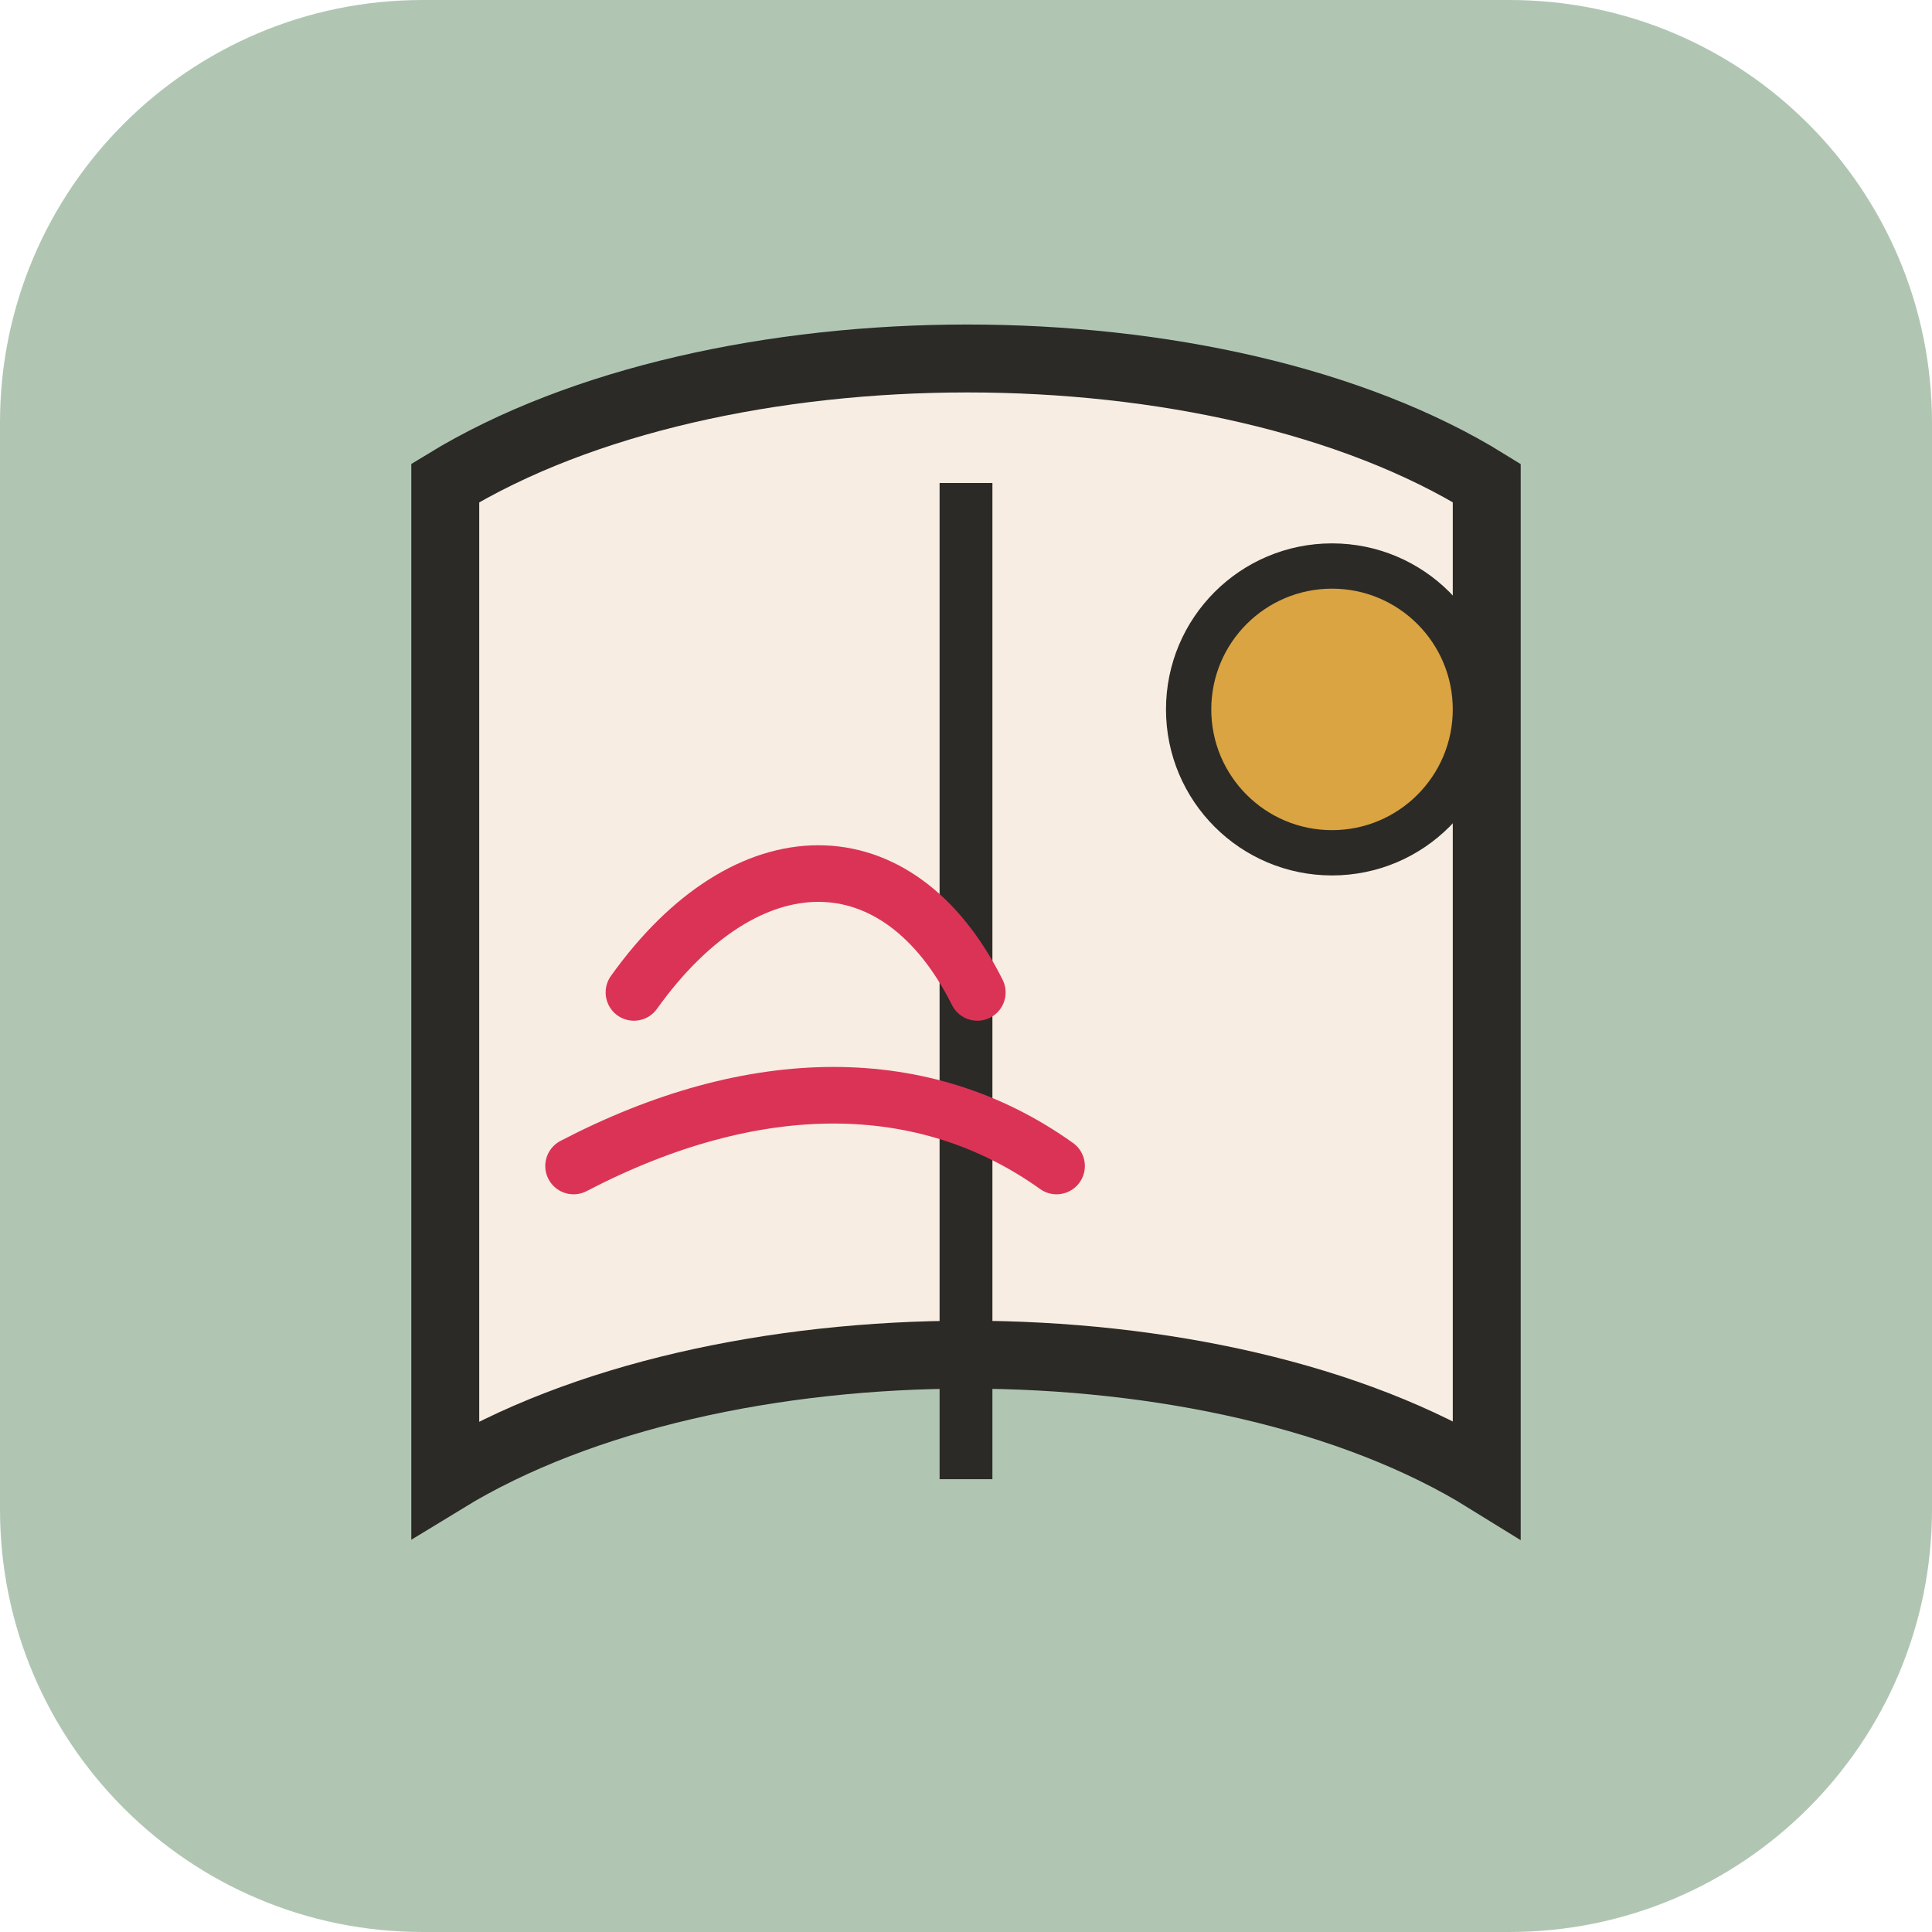
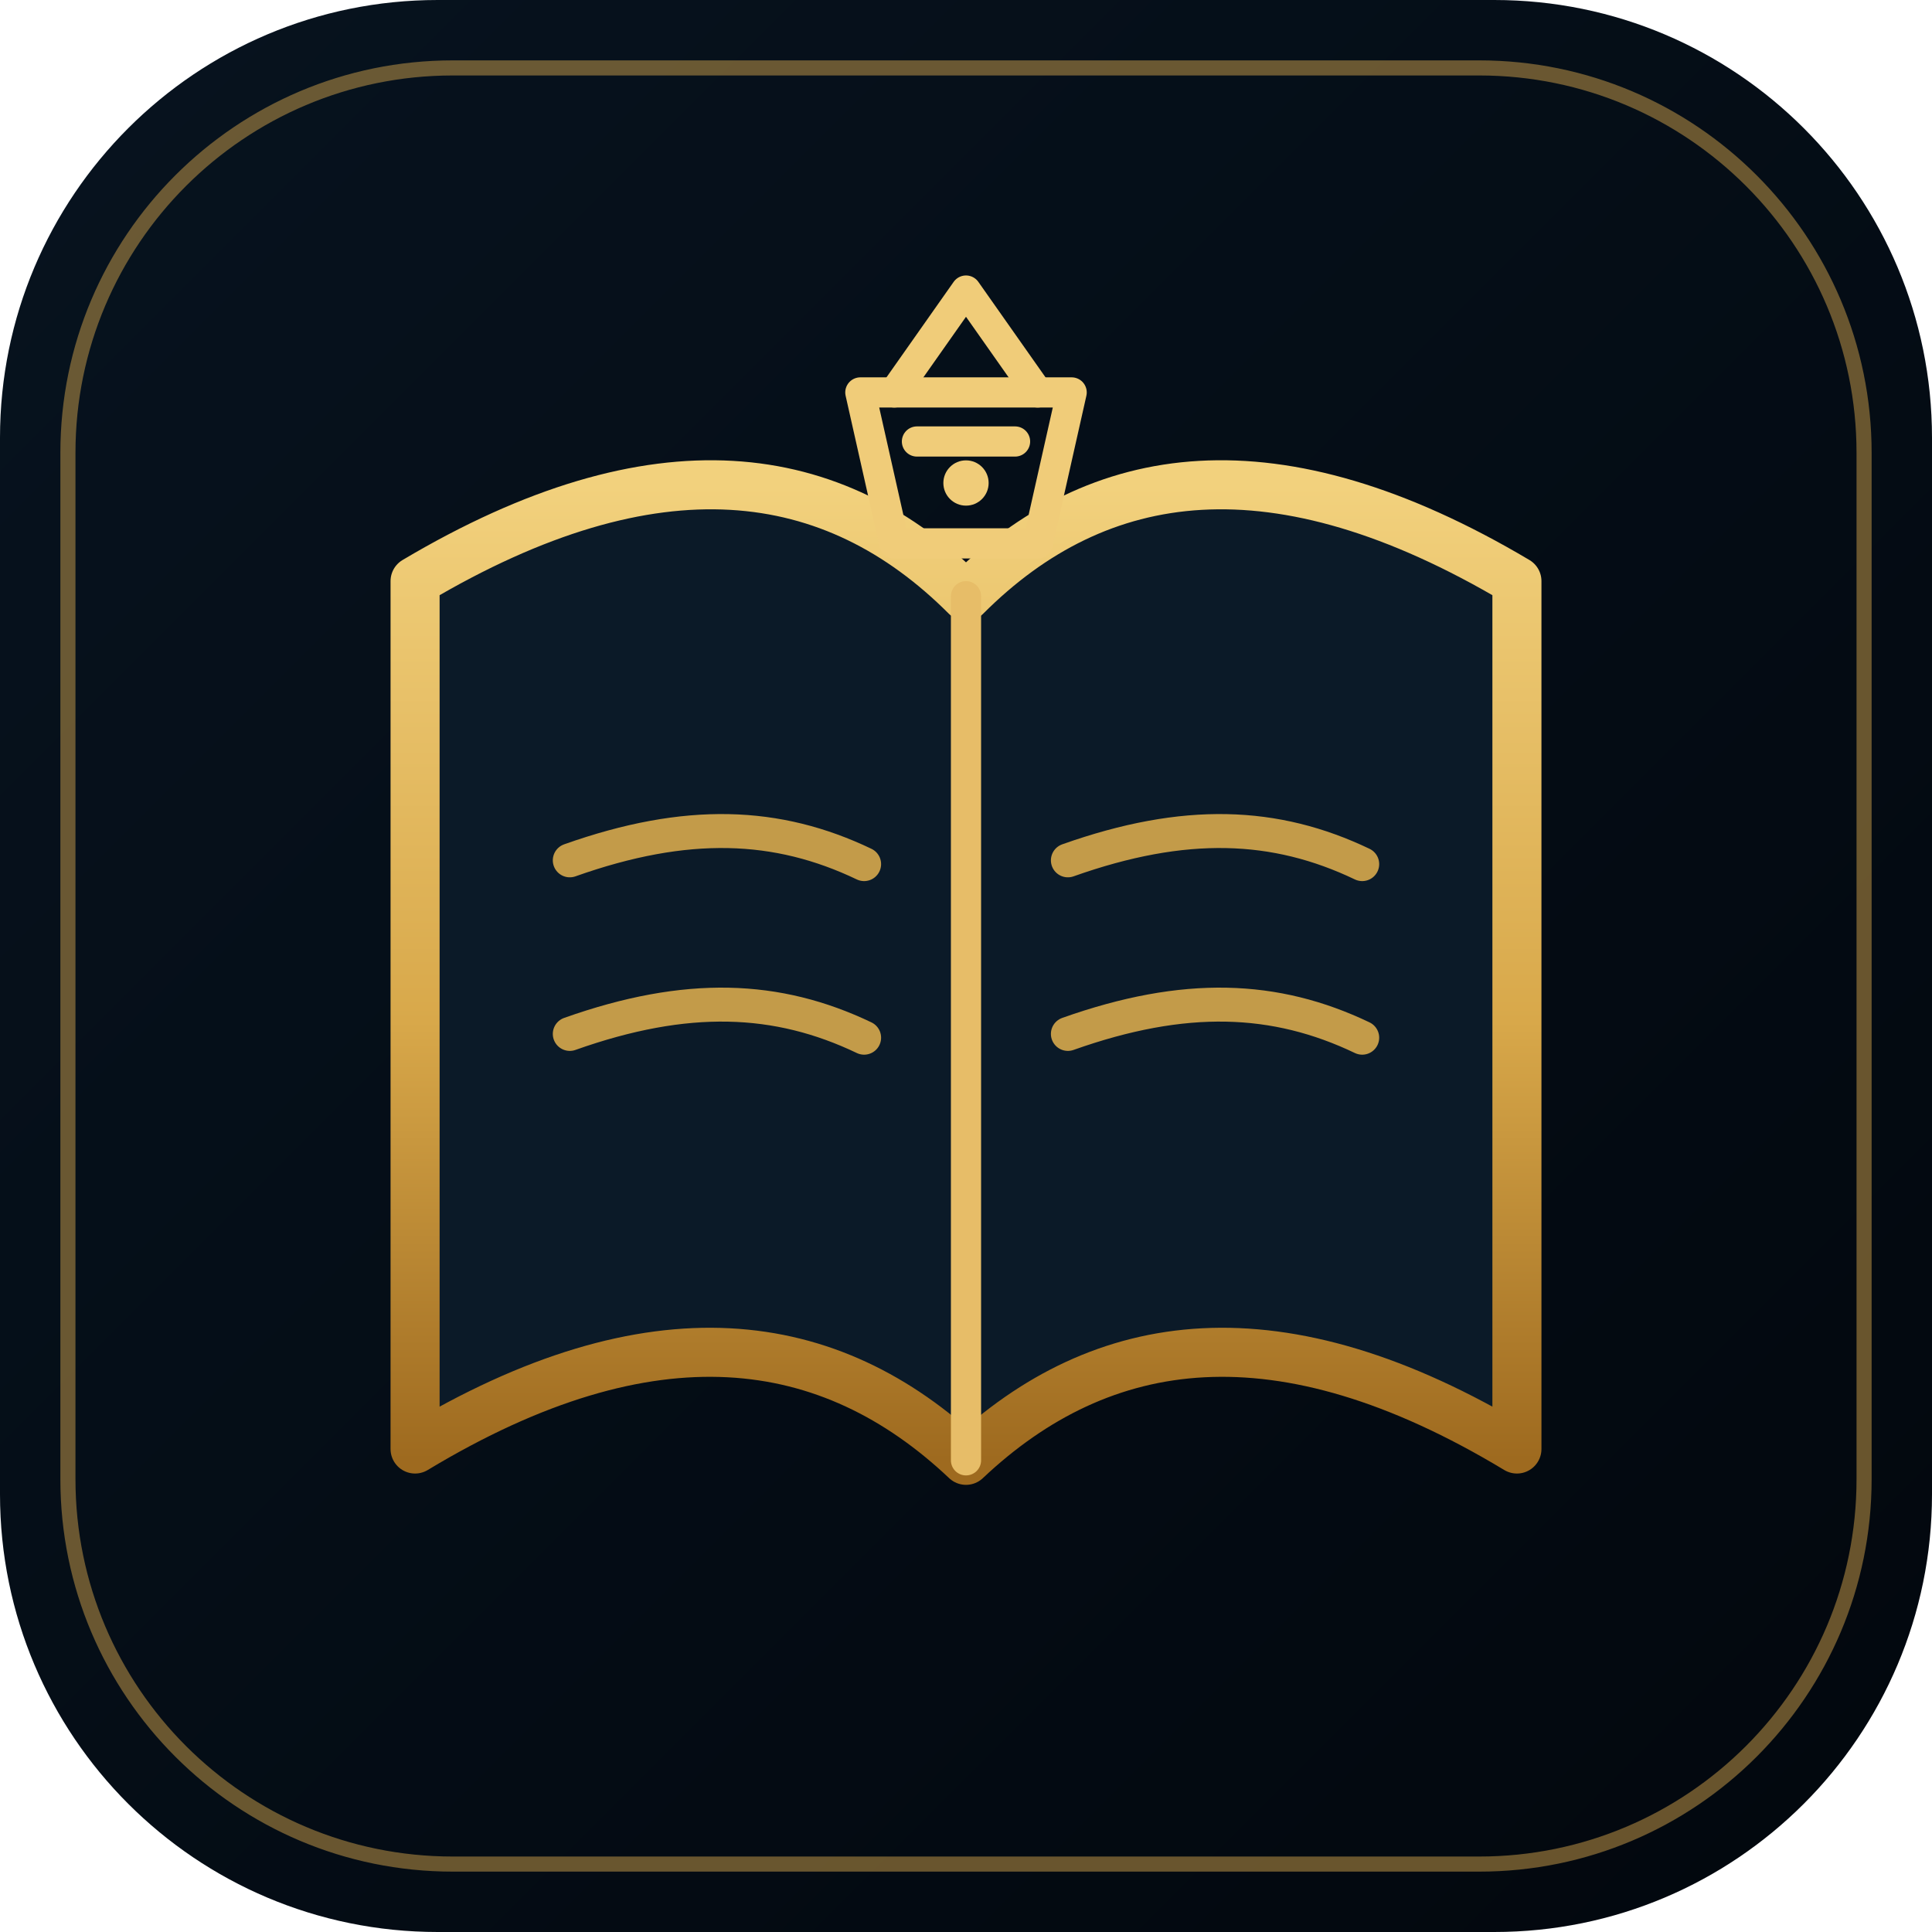
<svg xmlns="http://www.w3.org/2000/svg" viewBox="0 0 512 512">
-   <rect width="512" height="512" rx="112" fill="#b0c6b3" />
-   <path d="M118 128c72-44 205-44 276 0v264c-71-44-204-44-276 0z" fill="#f7ede2" stroke="#2b2a26" stroke-width="18" />
-   <path d="M256 128v264" stroke="#2b2a26" stroke-width="14" />
-   <circle cx="353" cy="188" r="38" fill="#d9a441" stroke="#2b2a26" stroke-width="12" />
-   <path d="M168 263c30-42 70-42 91 0M152 309c48-25 93-25 128 0" fill="none" stroke="#db3356" stroke-width="15" stroke-linecap="round" />
+   <defs>
+     <linearGradient id="bg" x1="0" y1="0" x2="1" y2="1">
+       <stop offset="0" stop-color="#07131f" />
+       <stop offset="1" stop-color="#02070d" />
+     </linearGradient>
+     <linearGradient id="gold" x1="0" y1="0" x2="0" y2="1">
+       <stop offset="0" stop-color="#f2d17d" />
+       <stop offset="0.55" stop-color="#d8a84a" />
+       <stop offset="1" stop-color="#9e6a1f" />
+     </linearGradient>
+   </defs>
+   <rect width="512" height="512" rx="116" fill="url(#bg)" />
+   <rect x="18" y="18" width="476" height="476" rx="102" fill="none" stroke="#d7a84d" stroke-opacity=".48" stroke-width="4" />
+   <path d="M110 154c64-38 111-31 146 4 35-35 82-42 146-4v230c-63-38-110-31-146 3-36-34-83-41-146-3z" fill="#0b1a28" stroke="url(#gold)" stroke-width="13" stroke-linejoin="round" />
+   <path d="M256 158v229" stroke="#e7bd68" stroke-width="8" stroke-linecap="round" />
+   <path d="M151 228c31-11 55-10 78 1M151 274c31-11 55-10 78 1M283 228c31-11 55-10 78 1M283 274c31-11 55-10 78 1" fill="none" stroke="#d7a84d" stroke-width="9" stroke-linecap="round" opacity=".9" />
+   <path d="M228 104h56l-9 40h-38z" fill="none" stroke="#f0cc79" stroke-width="8" stroke-linejoin="round" />
+   <path d="M237 104l19-27 19 27M243 117h26" fill="none" stroke="#f0cc79" stroke-width="8" stroke-linecap="round" stroke-linejoin="round" />
+   <circle cx="256" cy="128" r="6" fill="#f0cc79" />
</svg>
